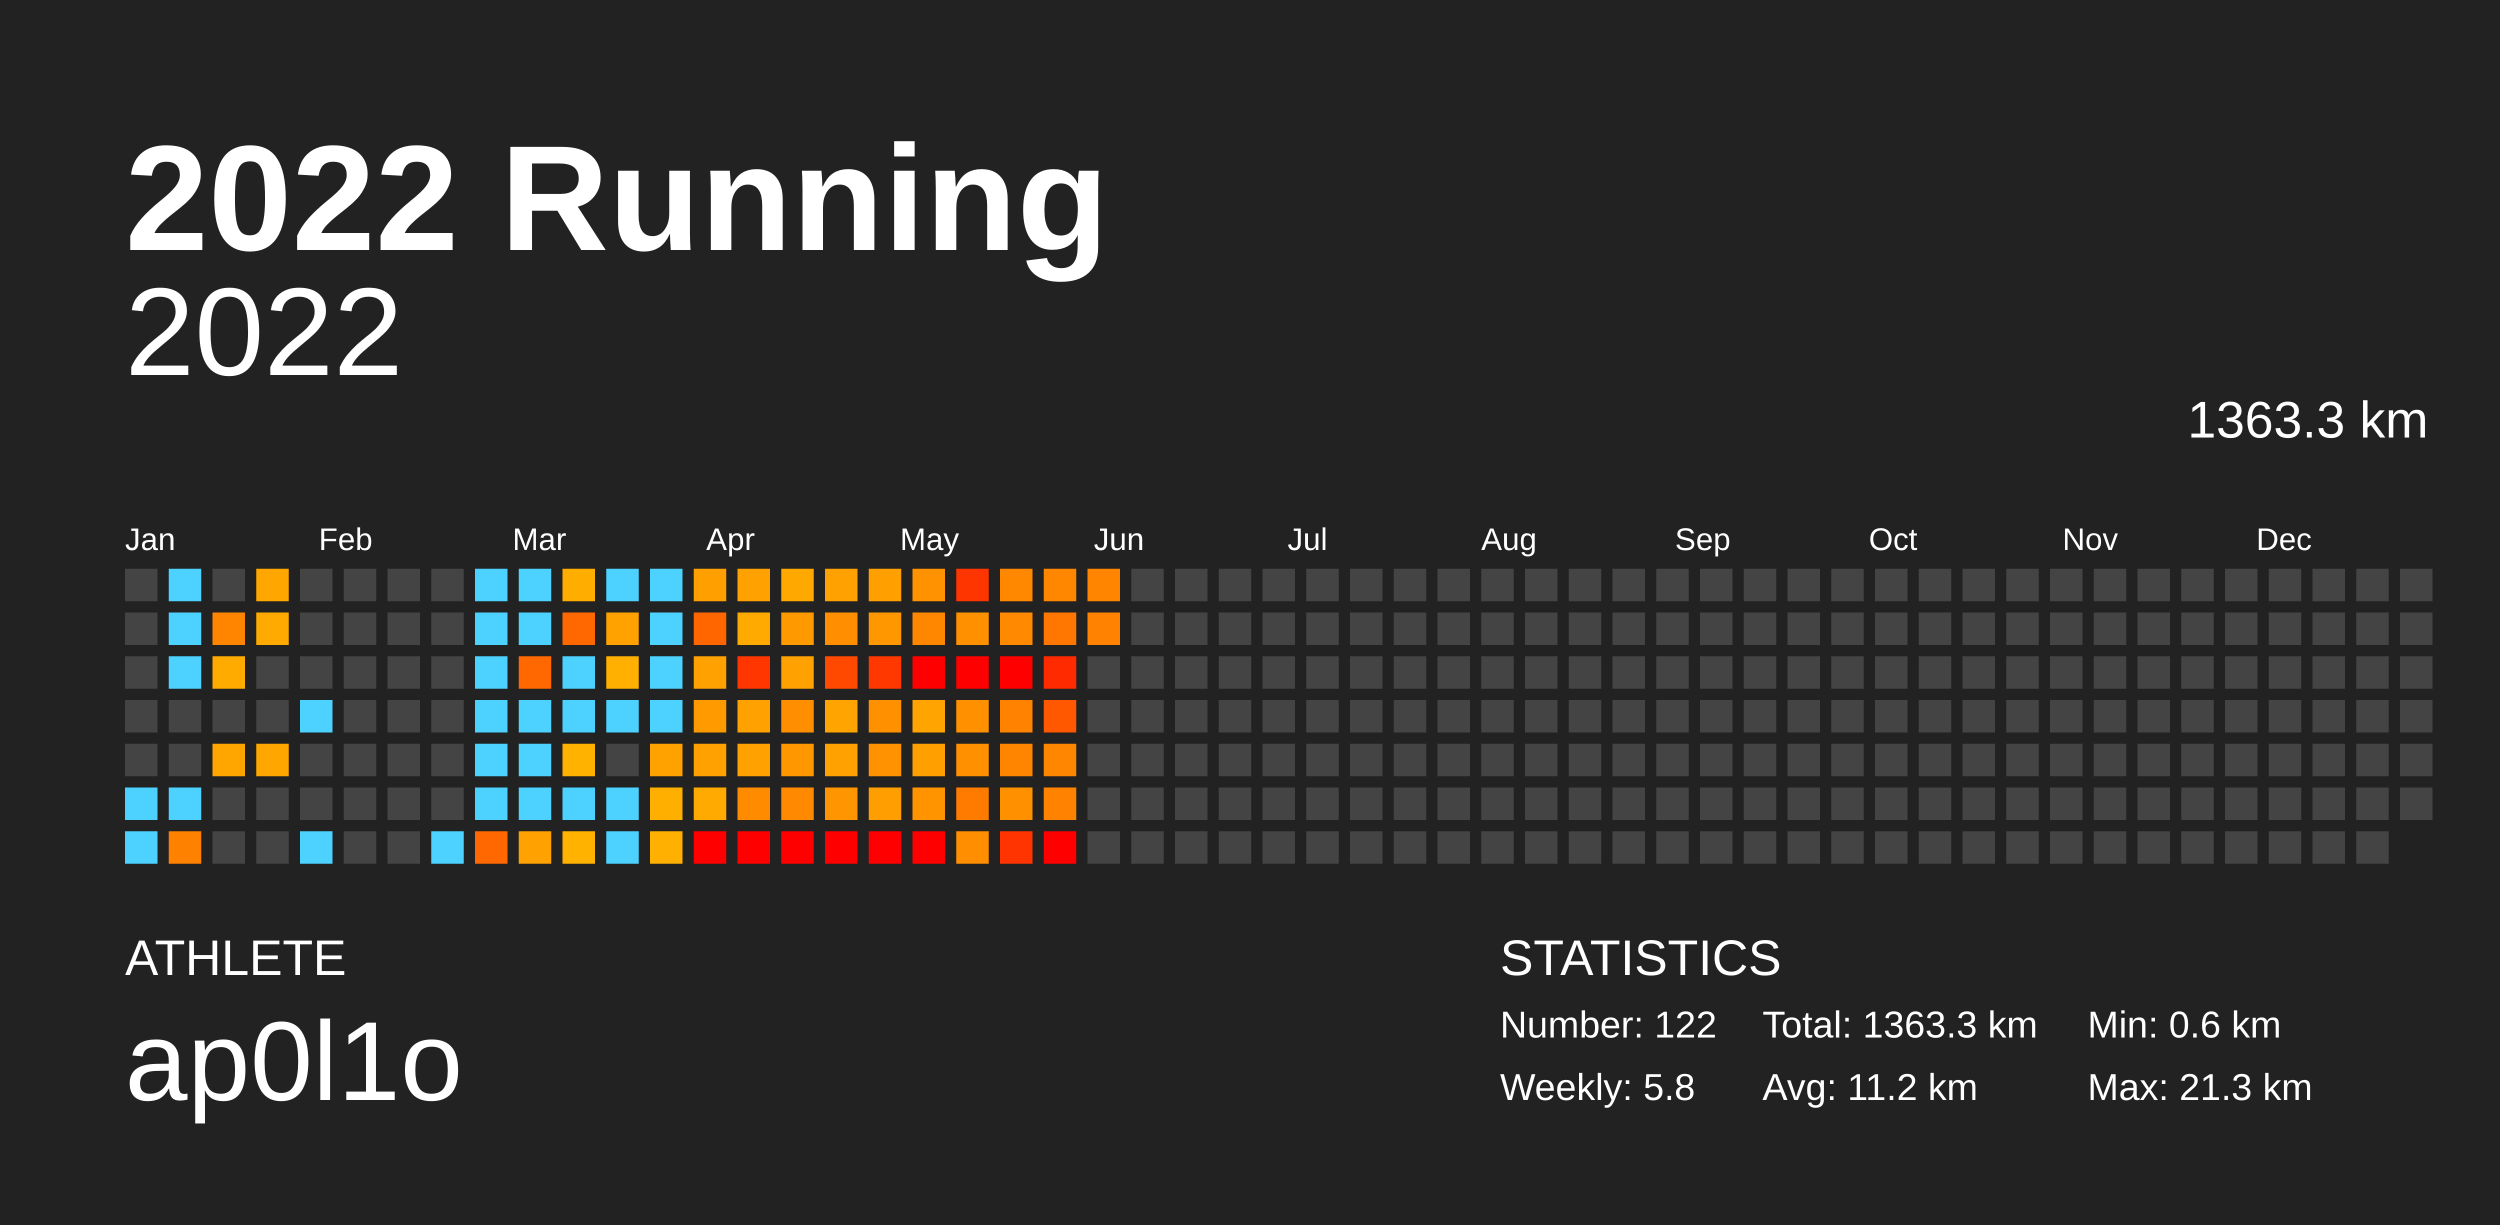
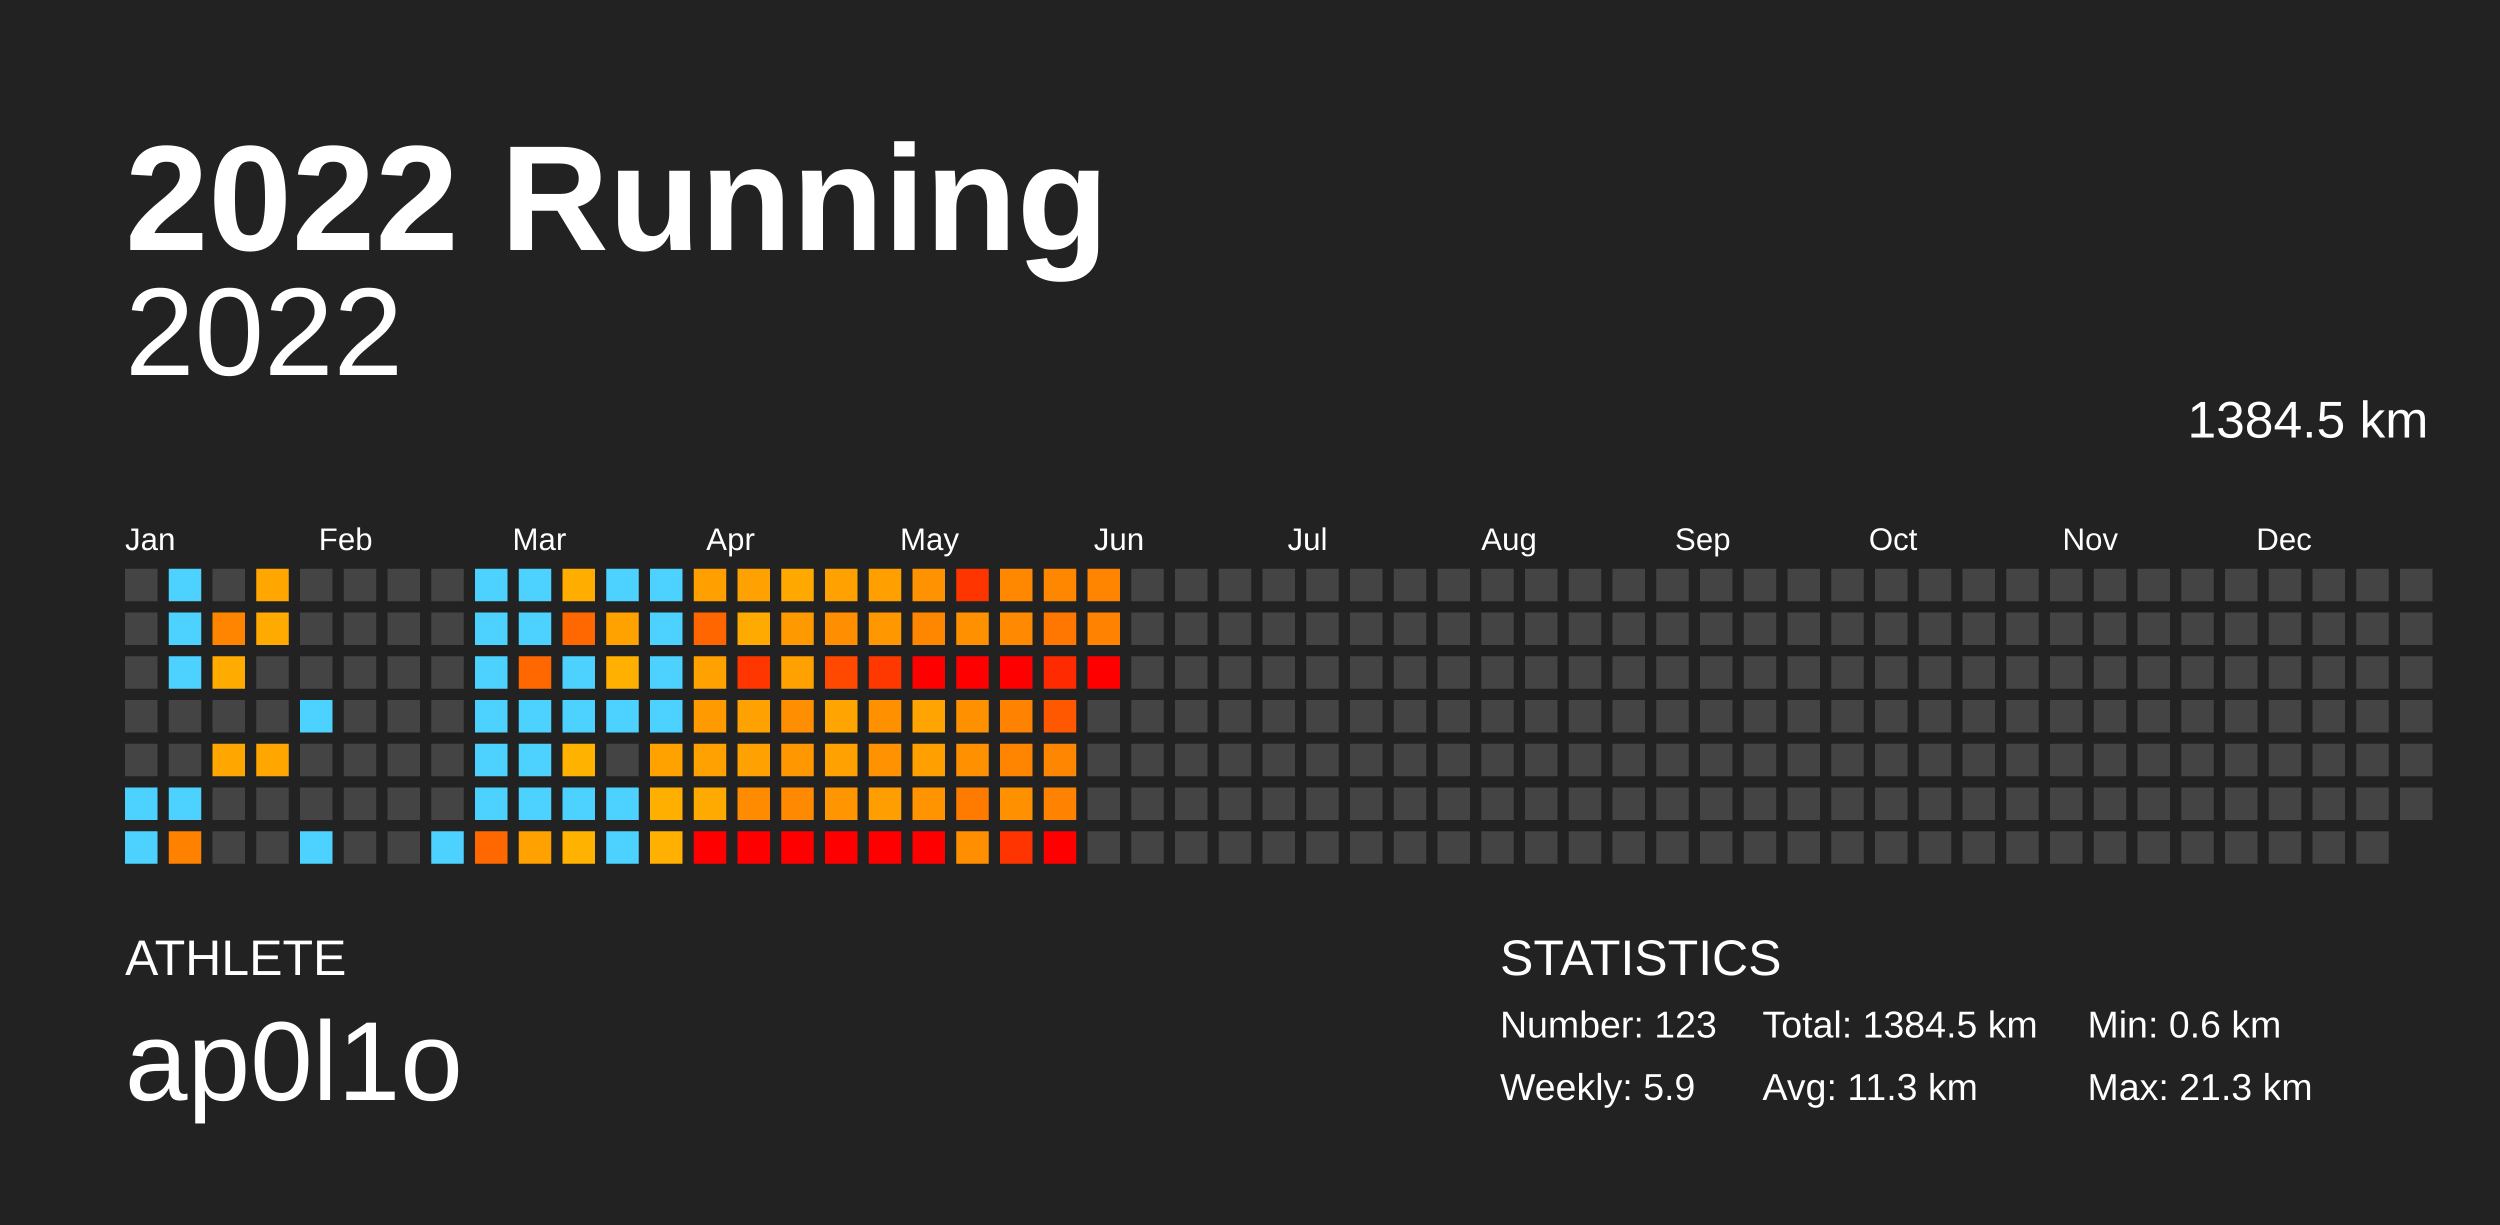
<svg xmlns="http://www.w3.org/2000/svg" baseProfile="full" height="98mm" version="1.1" viewBox="0,0,200,98" width="200mm">
  <defs />
  <rect fill="#222222" height="98" width="200" x="0" y="0" />
  <text fill="#FFFFFF" style="font-size:12px; font-family:Arial; font-weight:bold;" x="10" y="20">2022 Running</text>
  <text fill="#FFFFFF" style="font-size:4px; font-family:Arial" x="10" y="78">ATHLETE</text>
  <text fill="#FFFFFF" style="font-size:9px; font-family:Arial" x="10" y="88">ap0l1o</text>
  <text fill="#FFFFFF" style="font-size:4px; font-family:Arial" x="120" y="78">STATISTICS</text>
-   <text fill="#FFFFFF" style="font-size:3px; font-family:Arial" x="120" y="83">Number: 122</text>
-   <text fill="#FFFFFF" style="font-size:3px; font-family:Arial" x="120" y="88">Weekly: 5.8</text>
-   <text fill="#FFFFFF" style="font-size:3px; font-family:Arial" x="141" y="83">Total: 1363.3 km</text>
-   <text fill="#FFFFFF" style="font-size:3px; font-family:Arial" x="141" y="88">Avg: 11.2 km</text>
+   <text fill="#FFFFFF" style="font-size:3px; font-family:Arial" x="120" y="83">Number: 123</text>
+   <text fill="#FFFFFF" style="font-size:3px; font-family:Arial" x="120" y="88">Weekly: 5.9</text>
+   <text fill="#FFFFFF" style="font-size:3px; font-family:Arial" x="141" y="83">Total: 1384.5 km</text>
+   <text fill="#FFFFFF" style="font-size:3px; font-family:Arial" x="141" y="88">Avg: 11.3 km</text>
  <text fill="#FFFFFF" style="font-size:3px; font-family:Arial" x="167" y="83">Min: 0.6 km</text>
  <text fill="#FFFFFF" style="font-size:3px; font-family:Arial" x="167" y="88">Max: 21.3 km</text>
  <text alignment-baseline="hanging" fill="#FFFFFF" style="font-size:10.0px; font-family:Arial;" x="10" y="30">2022</text>
-   <text alignment-baseline="hanging" fill="#FFFFFF" style="font-size:4.125px; font-family:Arial;" x="175" y="35">1363.3 km</text>
+   <text alignment-baseline="hanging" fill="#FFFFFF" style="font-size:4.125px; font-family:Arial;" x="175" y="35">1384.5 km</text>
  <text fill="#FFFFFF" style="font-size:2.5px; font-family:Arial" x="10.0" y="44">Jan</text>
  <text fill="#FFFFFF" style="font-size:2.5px; font-family:Arial" x="25.5" y="44">Feb</text>
  <text fill="#FFFFFF" style="font-size:2.5px; font-family:Arial" x="41.0" y="44">Mar</text>
  <text fill="#FFFFFF" style="font-size:2.5px; font-family:Arial" x="56.5" y="44">Apr</text>
  <text fill="#FFFFFF" style="font-size:2.5px; font-family:Arial" x="72.0" y="44">May</text>
  <text fill="#FFFFFF" style="font-size:2.5px; font-family:Arial" x="87.5" y="44">Jun</text>
  <text fill="#FFFFFF" style="font-size:2.5px; font-family:Arial" x="103.0" y="44">Jul</text>
  <text fill="#FFFFFF" style="font-size:2.5px; font-family:Arial" x="118.5" y="44">Aug</text>
  <text fill="#FFFFFF" style="font-size:2.5px; font-family:Arial" x="134.0" y="44">Sep</text>
  <text fill="#FFFFFF" style="font-size:2.5px; font-family:Arial" x="149.5" y="44">Oct</text>
  <text fill="#FFFFFF" style="font-size:2.5px; font-family:Arial" x="165.0" y="44">Nov</text>
  <text fill="#FFFFFF" style="font-size:2.5px; font-family:Arial" x="180.5" y="44">Dec</text>
  <rect fill="#444444" height="2.6" width="2.6" x="10.0" y="45.5" />
  <rect fill="#444444" height="2.6" width="2.6" x="10.0" y="49.0" />
  <rect fill="#444444" height="2.6" width="2.6" x="10.0" y="52.5" />
  <rect fill="#444444" height="2.6" width="2.6" x="10.0" y="56.0" />
  <rect fill="#444444" height="2.6" width="2.6" x="10.0" y="59.5" />
  <rect fill="#4dd2ff" height="2.6" width="2.6" x="10.0" y="63.0" />
  <rect fill="#4dd2ff" height="2.6" width="2.6" x="10.0" y="66.5" />
  <rect fill="#4dd2ff" height="2.6" width="2.6" x="13.5" y="45.5" />
  <rect fill="#4dd2ff" height="2.6" width="2.6" x="13.5" y="49.0" />
  <rect fill="#4dd2ff" height="2.6" width="2.6" x="13.5" y="52.5" />
  <rect fill="#444444" height="2.6" width="2.6" x="13.5" y="56.0" />
  <rect fill="#444444" height="2.6" width="2.6" x="13.5" y="59.5" />
  <rect fill="#4dd2ff" height="2.6" width="2.6" x="13.5" y="63.0" />
  <rect fill="#ff8100" height="2.6" width="2.6" x="13.5" y="66.5" />
  <rect fill="#444444" height="2.6" width="2.6" x="17.0" y="45.5" />
  <rect fill="#ff8500" height="2.6" width="2.6" x="17.0" y="49.0" />
  <rect fill="#ffab00" height="2.6" width="2.6" x="17.0" y="52.5" />
  <rect fill="#444444" height="2.6" width="2.6" x="17.0" y="56.0" />
  <rect fill="#ffa700" height="2.6" width="2.6" x="17.0" y="59.5" />
  <rect fill="#444444" height="2.6" width="2.6" x="17.0" y="63.0" />
  <rect fill="#444444" height="2.6" width="2.6" x="17.0" y="66.5" />
  <rect fill="#ffa700" height="2.6" width="2.6" x="20.5" y="45.5" />
  <rect fill="#ffaa00" height="2.6" width="2.6" x="20.5" y="49.0" />
  <rect fill="#444444" height="2.6" width="2.6" x="20.5" y="52.5" />
  <rect fill="#444444" height="2.6" width="2.6" x="20.5" y="56.0" />
  <rect fill="#ffa700" height="2.6" width="2.6" x="20.5" y="59.5" />
  <rect fill="#444444" height="2.6" width="2.6" x="20.5" y="63.0" />
  <rect fill="#444444" height="2.6" width="2.6" x="20.5" y="66.5" />
  <rect fill="#444444" height="2.6" width="2.6" x="24.0" y="45.5" />
  <rect fill="#444444" height="2.6" width="2.6" x="24.0" y="49.0" />
  <rect fill="#444444" height="2.6" width="2.6" x="24.0" y="52.5" />
  <rect fill="#4dd2ff" height="2.6" width="2.6" x="24.0" y="56.0" />
  <rect fill="#444444" height="2.6" width="2.6" x="24.0" y="59.5" />
  <rect fill="#444444" height="2.6" width="2.6" x="24.0" y="63.0" />
  <rect fill="#4dd2ff" height="2.6" width="2.6" x="24.0" y="66.5" />
  <rect fill="#444444" height="2.6" width="2.6" x="27.5" y="45.5" />
  <rect fill="#444444" height="2.6" width="2.6" x="27.5" y="49.0" />
  <rect fill="#444444" height="2.6" width="2.6" x="27.5" y="52.5" />
  <rect fill="#444444" height="2.6" width="2.6" x="27.5" y="56.0" />
  <rect fill="#444444" height="2.6" width="2.6" x="27.5" y="59.5" />
  <rect fill="#444444" height="2.6" width="2.6" x="27.5" y="63.0" />
  <rect fill="#444444" height="2.6" width="2.6" x="27.5" y="66.5" />
  <rect fill="#444444" height="2.6" width="2.6" x="31.0" y="45.5" />
  <rect fill="#444444" height="2.6" width="2.6" x="31.0" y="49.0" />
  <rect fill="#444444" height="2.6" width="2.6" x="31.0" y="52.5" />
  <rect fill="#444444" height="2.6" width="2.6" x="31.0" y="56.0" />
  <rect fill="#444444" height="2.6" width="2.6" x="31.0" y="59.5" />
  <rect fill="#444444" height="2.6" width="2.6" x="31.0" y="63.0" />
  <rect fill="#444444" height="2.6" width="2.6" x="31.0" y="66.5" />
  <rect fill="#444444" height="2.6" width="2.6" x="34.5" y="45.5" />
  <rect fill="#444444" height="2.6" width="2.6" x="34.5" y="49.0" />
  <rect fill="#444444" height="2.6" width="2.6" x="34.5" y="52.5" />
  <rect fill="#444444" height="2.6" width="2.6" x="34.5" y="56.0" />
  <rect fill="#444444" height="2.6" width="2.6" x="34.5" y="59.5" />
  <rect fill="#444444" height="2.6" width="2.6" x="34.5" y="63.0" />
  <rect fill="#4dd2ff" height="2.6" width="2.6" x="34.5" y="66.5" />
  <rect fill="#4dd2ff" height="2.6" width="2.6" x="38.0" y="45.5" />
  <rect fill="#4dd2ff" height="2.6" width="2.6" x="38.0" y="49.0" />
  <rect fill="#4dd2ff" height="2.6" width="2.6" x="38.0" y="52.5" />
  <rect fill="#4dd2ff" height="2.6" width="2.6" x="38.0" y="56.0" />
  <rect fill="#4dd2ff" height="2.6" width="2.6" x="38.0" y="59.5" />
  <rect fill="#4dd2ff" height="2.6" width="2.6" x="38.0" y="63.0" />
  <rect fill="#ff6700" height="2.6" width="2.6" x="38.0" y="66.5" />
  <rect fill="#4dd2ff" height="2.6" width="2.6" x="41.5" y="45.5" />
  <rect fill="#4dd2ff" height="2.6" width="2.6" x="41.5" y="49.0" />
  <rect fill="#ff6700" height="2.6" width="2.6" x="41.5" y="52.5" />
  <rect fill="#4dd2ff" height="2.6" width="2.6" x="41.5" y="56.0" />
  <rect fill="#4dd2ff" height="2.6" width="2.6" x="41.5" y="59.5" />
  <rect fill="#4dd2ff" height="2.6" width="2.6" x="41.5" y="63.0" />
  <rect fill="#ffa100" height="2.6" width="2.6" x="41.5" y="66.5" />
  <rect fill="#ffae00" height="2.6" width="2.6" x="45.0" y="45.5" />
  <rect fill="#ff6700" height="2.6" width="2.6" x="45.0" y="49.0" />
  <rect fill="#4dd2ff" height="2.6" width="2.6" x="45.0" y="52.5" />
  <rect fill="#4dd2ff" height="2.6" width="2.6" x="45.0" y="56.0" />
  <rect fill="#ffb300" height="2.6" width="2.6" x="45.0" y="59.5" />
  <rect fill="#4dd2ff" height="2.6" width="2.6" x="45.0" y="63.0" />
  <rect fill="#ffb300" height="2.6" width="2.6" x="45.0" y="66.5" />
  <rect fill="#4dd2ff" height="2.6" width="2.6" x="48.5" y="45.5" />
  <rect fill="#ffa200" height="2.6" width="2.6" x="48.5" y="49.0" />
  <rect fill="#ffb000" height="2.6" width="2.6" x="48.5" y="52.5" />
  <rect fill="#4dd2ff" height="2.6" width="2.6" x="48.5" y="56.0" />
  <rect fill="#444444" height="2.6" width="2.6" x="48.5" y="59.5" />
  <rect fill="#4dd2ff" height="2.6" width="2.6" x="48.5" y="63.0" />
  <rect fill="#4dd2ff" height="2.6" width="2.6" x="48.5" y="66.5" />
  <rect fill="#4dd2ff" height="2.6" width="2.6" x="52.0" y="45.5" />
  <rect fill="#4dd2ff" height="2.6" width="2.6" x="52.0" y="49.0" />
  <rect fill="#4dd2ff" height="2.6" width="2.6" x="52.0" y="52.5" />
  <rect fill="#4dd2ff" height="2.6" width="2.6" x="52.0" y="56.0" />
  <rect fill="#ffa200" height="2.6" width="2.6" x="52.0" y="59.5" />
  <rect fill="#ffaf00" height="2.6" width="2.6" x="52.0" y="63.0" />
  <rect fill="#ffb000" height="2.6" width="2.6" x="52.0" y="66.5" />
  <rect fill="#ff9f00" height="2.6" width="2.6" x="55.5" y="45.5" />
  <rect fill="#ff6600" height="2.6" width="2.6" x="55.5" y="49.0" />
  <rect fill="#ffa100" height="2.6" width="2.6" x="55.5" y="52.5" />
  <rect fill="#ff9b00" height="2.6" width="2.6" x="55.5" y="56.0" />
  <rect fill="#ffa100" height="2.6" width="2.6" x="55.5" y="59.5" />
  <rect fill="#ffaa00" height="2.6" width="2.6" x="55.5" y="63.0" />
  <rect fill="red" height="2.6" width="2.6" x="55.5" y="66.5" />
  <rect fill="#ffa100" height="2.6" width="2.6" x="59.0" y="45.5" />
  <rect fill="#ffaa00" height="2.6" width="2.6" x="59.0" y="49.0" />
  <rect fill="#ff3600" height="2.6" width="2.6" x="59.0" y="52.5" />
  <rect fill="#ffa100" height="2.6" width="2.6" x="59.0" y="56.0" />
  <rect fill="#ffa100" height="2.6" width="2.6" x="59.0" y="59.5" />
  <rect fill="#ff8b00" height="2.6" width="2.6" x="59.0" y="63.0" />
  <rect fill="red" height="2.6" width="2.6" x="59.0" y="66.5" />
  <rect fill="#ffa800" height="2.6" width="2.6" x="62.5" y="45.5" />
  <rect fill="#ff9900" height="2.6" width="2.6" x="62.5" y="49.0" />
  <rect fill="#ffa100" height="2.6" width="2.6" x="62.5" y="52.5" />
  <rect fill="#ff8f00" height="2.6" width="2.6" x="62.5" y="56.0" />
  <rect fill="#ff9800" height="2.6" width="2.6" x="62.5" y="59.5" />
  <rect fill="#ff8900" height="2.6" width="2.6" x="62.5" y="63.0" />
  <rect fill="red" height="2.6" width="2.6" x="62.5" y="66.5" />
  <rect fill="#ffa100" height="2.6" width="2.6" x="66.0" y="45.5" />
  <rect fill="#ff8f00" height="2.6" width="2.6" x="66.0" y="49.0" />
  <rect fill="#ff4900" height="2.6" width="2.6" x="66.0" y="52.5" />
  <rect fill="#ffa400" height="2.6" width="2.6" x="66.0" y="56.0" />
  <rect fill="#ffa100" height="2.6" width="2.6" x="66.0" y="59.5" />
  <rect fill="#ff9500" height="2.6" width="2.6" x="66.0" y="63.0" />
  <rect fill="red" height="2.6" width="2.6" x="66.0" y="66.5" />
  <rect fill="#ffa000" height="2.6" width="2.6" x="69.5" y="45.5" />
  <rect fill="#ff9700" height="2.6" width="2.6" x="69.5" y="49.0" />
  <rect fill="#ff3800" height="2.6" width="2.6" x="69.5" y="52.5" />
  <rect fill="#ff9100" height="2.6" width="2.6" x="69.5" y="56.0" />
  <rect fill="#ff9200" height="2.6" width="2.6" x="69.5" y="59.5" />
  <rect fill="#ff9e00" height="2.6" width="2.6" x="69.5" y="63.0" />
  <rect fill="red" height="2.6" width="2.6" x="69.5" y="66.5" />
  <rect fill="#ff9200" height="2.6" width="2.6" x="73.0" y="45.5" />
  <rect fill="#ff8700" height="2.6" width="2.6" x="73.0" y="49.0" />
  <rect fill="red" height="2.6" width="2.6" x="73.0" y="52.5" />
  <rect fill="#ffa400" height="2.6" width="2.6" x="73.0" y="56.0" />
  <rect fill="#ff9f00" height="2.6" width="2.6" x="73.0" y="59.5" />
  <rect fill="#ff9400" height="2.6" width="2.6" x="73.0" y="63.0" />
  <rect fill="red" height="2.6" width="2.6" x="73.0" y="66.5" />
  <rect fill="#ff3500" height="2.6" width="2.6" x="76.5" y="45.5" />
  <rect fill="#ff9100" height="2.6" width="2.6" x="76.5" y="49.0" />
  <rect fill="red" height="2.6" width="2.6" x="76.5" y="52.5" />
  <rect fill="#ff9000" height="2.6" width="2.6" x="76.5" y="56.0" />
  <rect fill="#ff9000" height="2.6" width="2.6" x="76.5" y="59.5" />
  <rect fill="#ff7b00" height="2.6" width="2.6" x="76.5" y="63.0" />
  <rect fill="#ff8e00" height="2.6" width="2.6" x="76.5" y="66.5" />
  <rect fill="#ff8800" height="2.6" width="2.6" x="80.0" y="45.5" />
  <rect fill="#ff8900" height="2.6" width="2.6" x="80.0" y="49.0" />
  <rect fill="red" height="2.6" width="2.6" x="80.0" y="52.5" />
  <rect fill="#ff8200" height="2.6" width="2.6" x="80.0" y="56.0" />
  <rect fill="#ff8400" height="2.6" width="2.6" x="80.0" y="59.5" />
  <rect fill="#ff9100" height="2.6" width="2.6" x="80.0" y="63.0" />
  <rect fill="#ff3400" height="2.6" width="2.6" x="80.0" y="66.5" />
  <rect fill="#ff8700" height="2.6" width="2.6" x="83.5" y="45.5" />
  <rect fill="#ff7700" height="2.6" width="2.6" x="83.5" y="49.0" />
  <rect fill="#ff2a00" height="2.6" width="2.6" x="83.5" y="52.5" />
  <rect fill="#ff5800" height="2.6" width="2.6" x="83.5" y="56.0" />
  <rect fill="#ff8600" height="2.6" width="2.6" x="83.5" y="59.5" />
  <rect fill="#ff8300" height="2.6" width="2.6" x="83.5" y="63.0" />
  <rect fill="red" height="2.6" width="2.6" x="83.5" y="66.5" />
  <rect fill="#ff8400" height="2.6" width="2.6" x="87.0" y="45.5" />
  <rect fill="#ff8200" height="2.6" width="2.6" x="87.0" y="49.0" />
-   <rect fill="#444444" height="2.6" width="2.6" x="87.0" y="52.5" />
+   <rect fill="red" height="2.6" width="2.6" x="87.0" y="52.5" />
  <rect fill="#444444" height="2.6" width="2.6" x="87.0" y="56.0" />
  <rect fill="#444444" height="2.6" width="2.6" x="87.0" y="59.5" />
  <rect fill="#444444" height="2.6" width="2.6" x="87.0" y="63.0" />
  <rect fill="#444444" height="2.6" width="2.6" x="87.0" y="66.5" />
  <rect fill="#444444" height="2.6" width="2.6" x="90.5" y="45.5" />
  <rect fill="#444444" height="2.6" width="2.6" x="90.5" y="49.0" />
  <rect fill="#444444" height="2.6" width="2.6" x="90.5" y="52.5" />
  <rect fill="#444444" height="2.6" width="2.6" x="90.5" y="56.0" />
  <rect fill="#444444" height="2.6" width="2.6" x="90.5" y="59.5" />
  <rect fill="#444444" height="2.6" width="2.6" x="90.5" y="63.0" />
  <rect fill="#444444" height="2.6" width="2.6" x="90.5" y="66.5" />
  <rect fill="#444444" height="2.6" width="2.6" x="94.0" y="45.5" />
  <rect fill="#444444" height="2.6" width="2.6" x="94.0" y="49.0" />
  <rect fill="#444444" height="2.6" width="2.6" x="94.0" y="52.5" />
  <rect fill="#444444" height="2.6" width="2.6" x="94.0" y="56.0" />
  <rect fill="#444444" height="2.6" width="2.6" x="94.0" y="59.5" />
  <rect fill="#444444" height="2.6" width="2.6" x="94.0" y="63.0" />
  <rect fill="#444444" height="2.6" width="2.6" x="94.0" y="66.5" />
  <rect fill="#444444" height="2.6" width="2.6" x="97.5" y="45.5" />
  <rect fill="#444444" height="2.6" width="2.6" x="97.5" y="49.0" />
  <rect fill="#444444" height="2.6" width="2.6" x="97.5" y="52.5" />
  <rect fill="#444444" height="2.6" width="2.6" x="97.5" y="56.0" />
  <rect fill="#444444" height="2.6" width="2.6" x="97.5" y="59.5" />
  <rect fill="#444444" height="2.6" width="2.6" x="97.5" y="63.0" />
  <rect fill="#444444" height="2.6" width="2.6" x="97.5" y="66.5" />
  <rect fill="#444444" height="2.6" width="2.6" x="101.0" y="45.5" />
  <rect fill="#444444" height="2.6" width="2.6" x="101.0" y="49.0" />
  <rect fill="#444444" height="2.6" width="2.6" x="101.0" y="52.5" />
  <rect fill="#444444" height="2.6" width="2.6" x="101.0" y="56.0" />
  <rect fill="#444444" height="2.6" width="2.6" x="101.0" y="59.5" />
  <rect fill="#444444" height="2.6" width="2.6" x="101.0" y="63.0" />
  <rect fill="#444444" height="2.6" width="2.6" x="101.0" y="66.5" />
  <rect fill="#444444" height="2.6" width="2.6" x="104.5" y="45.5" />
  <rect fill="#444444" height="2.6" width="2.6" x="104.5" y="49.0" />
  <rect fill="#444444" height="2.6" width="2.6" x="104.5" y="52.5" />
  <rect fill="#444444" height="2.6" width="2.6" x="104.5" y="56.0" />
  <rect fill="#444444" height="2.6" width="2.6" x="104.5" y="59.5" />
  <rect fill="#444444" height="2.6" width="2.6" x="104.5" y="63.0" />
  <rect fill="#444444" height="2.6" width="2.6" x="104.5" y="66.5" />
  <rect fill="#444444" height="2.6" width="2.6" x="108.0" y="45.5" />
  <rect fill="#444444" height="2.6" width="2.6" x="108.0" y="49.0" />
  <rect fill="#444444" height="2.6" width="2.6" x="108.0" y="52.5" />
  <rect fill="#444444" height="2.6" width="2.6" x="108.0" y="56.0" />
  <rect fill="#444444" height="2.6" width="2.6" x="108.0" y="59.5" />
  <rect fill="#444444" height="2.6" width="2.6" x="108.0" y="63.0" />
  <rect fill="#444444" height="2.6" width="2.6" x="108.0" y="66.5" />
  <rect fill="#444444" height="2.6" width="2.6" x="111.5" y="45.5" />
  <rect fill="#444444" height="2.6" width="2.6" x="111.5" y="49.0" />
  <rect fill="#444444" height="2.6" width="2.6" x="111.5" y="52.5" />
  <rect fill="#444444" height="2.6" width="2.6" x="111.5" y="56.0" />
  <rect fill="#444444" height="2.6" width="2.6" x="111.5" y="59.5" />
  <rect fill="#444444" height="2.6" width="2.6" x="111.5" y="63.0" />
  <rect fill="#444444" height="2.6" width="2.6" x="111.5" y="66.5" />
  <rect fill="#444444" height="2.6" width="2.6" x="115.0" y="45.5" />
  <rect fill="#444444" height="2.6" width="2.6" x="115.0" y="49.0" />
  <rect fill="#444444" height="2.6" width="2.6" x="115.0" y="52.5" />
  <rect fill="#444444" height="2.6" width="2.6" x="115.0" y="56.0" />
  <rect fill="#444444" height="2.6" width="2.6" x="115.0" y="59.5" />
  <rect fill="#444444" height="2.6" width="2.6" x="115.0" y="63.0" />
  <rect fill="#444444" height="2.6" width="2.6" x="115.0" y="66.5" />
  <rect fill="#444444" height="2.6" width="2.6" x="118.5" y="45.5" />
  <rect fill="#444444" height="2.6" width="2.6" x="118.5" y="49.0" />
  <rect fill="#444444" height="2.6" width="2.6" x="118.5" y="52.5" />
  <rect fill="#444444" height="2.6" width="2.6" x="118.5" y="56.0" />
  <rect fill="#444444" height="2.6" width="2.6" x="118.5" y="59.5" />
  <rect fill="#444444" height="2.6" width="2.6" x="118.5" y="63.0" />
  <rect fill="#444444" height="2.6" width="2.6" x="118.5" y="66.5" />
  <rect fill="#444444" height="2.6" width="2.6" x="122.0" y="45.5" />
  <rect fill="#444444" height="2.6" width="2.6" x="122.0" y="49.0" />
  <rect fill="#444444" height="2.6" width="2.6" x="122.0" y="52.5" />
  <rect fill="#444444" height="2.6" width="2.6" x="122.0" y="56.0" />
  <rect fill="#444444" height="2.6" width="2.6" x="122.0" y="59.5" />
  <rect fill="#444444" height="2.6" width="2.6" x="122.0" y="63.0" />
  <rect fill="#444444" height="2.6" width="2.6" x="122.0" y="66.5" />
  <rect fill="#444444" height="2.6" width="2.6" x="125.5" y="45.5" />
  <rect fill="#444444" height="2.6" width="2.6" x="125.5" y="49.0" />
  <rect fill="#444444" height="2.6" width="2.6" x="125.5" y="52.5" />
  <rect fill="#444444" height="2.6" width="2.6" x="125.5" y="56.0" />
  <rect fill="#444444" height="2.6" width="2.6" x="125.5" y="59.5" />
  <rect fill="#444444" height="2.6" width="2.6" x="125.5" y="63.0" />
  <rect fill="#444444" height="2.6" width="2.6" x="125.5" y="66.5" />
  <rect fill="#444444" height="2.6" width="2.6" x="129.0" y="45.5" />
  <rect fill="#444444" height="2.6" width="2.6" x="129.0" y="49.0" />
  <rect fill="#444444" height="2.6" width="2.6" x="129.0" y="52.5" />
  <rect fill="#444444" height="2.6" width="2.6" x="129.0" y="56.0" />
  <rect fill="#444444" height="2.6" width="2.6" x="129.0" y="59.5" />
  <rect fill="#444444" height="2.6" width="2.6" x="129.0" y="63.0" />
  <rect fill="#444444" height="2.6" width="2.6" x="129.0" y="66.5" />
  <rect fill="#444444" height="2.6" width="2.6" x="132.5" y="45.5" />
  <rect fill="#444444" height="2.6" width="2.6" x="132.5" y="49.0" />
  <rect fill="#444444" height="2.6" width="2.6" x="132.5" y="52.5" />
  <rect fill="#444444" height="2.6" width="2.6" x="132.5" y="56.0" />
  <rect fill="#444444" height="2.6" width="2.6" x="132.5" y="59.5" />
  <rect fill="#444444" height="2.6" width="2.6" x="132.5" y="63.0" />
  <rect fill="#444444" height="2.6" width="2.6" x="132.5" y="66.5" />
  <rect fill="#444444" height="2.6" width="2.6" x="136.0" y="45.5" />
  <rect fill="#444444" height="2.6" width="2.6" x="136.0" y="49.0" />
  <rect fill="#444444" height="2.6" width="2.6" x="136.0" y="52.5" />
  <rect fill="#444444" height="2.6" width="2.6" x="136.0" y="56.0" />
  <rect fill="#444444" height="2.6" width="2.6" x="136.0" y="59.5" />
  <rect fill="#444444" height="2.6" width="2.6" x="136.0" y="63.0" />
  <rect fill="#444444" height="2.6" width="2.6" x="136.0" y="66.5" />
  <rect fill="#444444" height="2.6" width="2.6" x="139.5" y="45.5" />
  <rect fill="#444444" height="2.6" width="2.6" x="139.5" y="49.0" />
  <rect fill="#444444" height="2.6" width="2.6" x="139.5" y="52.5" />
  <rect fill="#444444" height="2.6" width="2.6" x="139.5" y="56.0" />
  <rect fill="#444444" height="2.6" width="2.6" x="139.5" y="59.5" />
  <rect fill="#444444" height="2.6" width="2.6" x="139.5" y="63.0" />
  <rect fill="#444444" height="2.6" width="2.6" x="139.5" y="66.5" />
  <rect fill="#444444" height="2.6" width="2.6" x="143.0" y="45.5" />
  <rect fill="#444444" height="2.6" width="2.6" x="143.0" y="49.0" />
  <rect fill="#444444" height="2.6" width="2.6" x="143.0" y="52.5" />
  <rect fill="#444444" height="2.6" width="2.6" x="143.0" y="56.0" />
  <rect fill="#444444" height="2.6" width="2.6" x="143.0" y="59.5" />
  <rect fill="#444444" height="2.6" width="2.6" x="143.0" y="63.0" />
  <rect fill="#444444" height="2.6" width="2.6" x="143.0" y="66.5" />
  <rect fill="#444444" height="2.6" width="2.6" x="146.5" y="45.5" />
  <rect fill="#444444" height="2.6" width="2.6" x="146.5" y="49.0" />
  <rect fill="#444444" height="2.6" width="2.6" x="146.5" y="52.5" />
  <rect fill="#444444" height="2.6" width="2.6" x="146.5" y="56.0" />
  <rect fill="#444444" height="2.6" width="2.6" x="146.5" y="59.5" />
  <rect fill="#444444" height="2.6" width="2.6" x="146.5" y="63.0" />
  <rect fill="#444444" height="2.6" width="2.6" x="146.5" y="66.5" />
  <rect fill="#444444" height="2.6" width="2.6" x="150.0" y="45.5" />
  <rect fill="#444444" height="2.6" width="2.6" x="150.0" y="49.0" />
  <rect fill="#444444" height="2.6" width="2.6" x="150.0" y="52.5" />
  <rect fill="#444444" height="2.6" width="2.6" x="150.0" y="56.0" />
  <rect fill="#444444" height="2.6" width="2.6" x="150.0" y="59.5" />
  <rect fill="#444444" height="2.6" width="2.6" x="150.0" y="63.0" />
  <rect fill="#444444" height="2.6" width="2.6" x="150.0" y="66.5" />
  <rect fill="#444444" height="2.6" width="2.6" x="153.5" y="45.5" />
  <rect fill="#444444" height="2.6" width="2.6" x="153.5" y="49.0" />
  <rect fill="#444444" height="2.6" width="2.6" x="153.5" y="52.5" />
  <rect fill="#444444" height="2.6" width="2.6" x="153.5" y="56.0" />
  <rect fill="#444444" height="2.6" width="2.6" x="153.5" y="59.5" />
  <rect fill="#444444" height="2.6" width="2.6" x="153.5" y="63.0" />
  <rect fill="#444444" height="2.6" width="2.6" x="153.5" y="66.5" />
  <rect fill="#444444" height="2.6" width="2.6" x="157.0" y="45.5" />
  <rect fill="#444444" height="2.6" width="2.6" x="157.0" y="49.0" />
  <rect fill="#444444" height="2.6" width="2.6" x="157.0" y="52.5" />
  <rect fill="#444444" height="2.6" width="2.6" x="157.0" y="56.0" />
  <rect fill="#444444" height="2.6" width="2.6" x="157.0" y="59.5" />
  <rect fill="#444444" height="2.6" width="2.6" x="157.0" y="63.0" />
  <rect fill="#444444" height="2.6" width="2.6" x="157.0" y="66.5" />
  <rect fill="#444444" height="2.6" width="2.6" x="160.5" y="45.5" />
  <rect fill="#444444" height="2.6" width="2.6" x="160.5" y="49.0" />
  <rect fill="#444444" height="2.6" width="2.6" x="160.5" y="52.5" />
  <rect fill="#444444" height="2.6" width="2.6" x="160.5" y="56.0" />
  <rect fill="#444444" height="2.6" width="2.6" x="160.5" y="59.5" />
  <rect fill="#444444" height="2.6" width="2.6" x="160.5" y="63.0" />
  <rect fill="#444444" height="2.6" width="2.6" x="160.5" y="66.5" />
  <rect fill="#444444" height="2.6" width="2.6" x="164.0" y="45.5" />
  <rect fill="#444444" height="2.6" width="2.6" x="164.0" y="49.0" />
  <rect fill="#444444" height="2.6" width="2.6" x="164.0" y="52.5" />
  <rect fill="#444444" height="2.6" width="2.6" x="164.0" y="56.0" />
  <rect fill="#444444" height="2.6" width="2.6" x="164.0" y="59.5" />
  <rect fill="#444444" height="2.6" width="2.6" x="164.0" y="63.0" />
  <rect fill="#444444" height="2.6" width="2.6" x="164.0" y="66.5" />
  <rect fill="#444444" height="2.6" width="2.6" x="167.5" y="45.5" />
  <rect fill="#444444" height="2.6" width="2.6" x="167.5" y="49.0" />
  <rect fill="#444444" height="2.6" width="2.6" x="167.5" y="52.5" />
  <rect fill="#444444" height="2.6" width="2.6" x="167.5" y="56.0" />
  <rect fill="#444444" height="2.6" width="2.6" x="167.5" y="59.5" />
  <rect fill="#444444" height="2.6" width="2.6" x="167.5" y="63.0" />
  <rect fill="#444444" height="2.6" width="2.6" x="167.5" y="66.5" />
  <rect fill="#444444" height="2.6" width="2.6" x="171.0" y="45.5" />
  <rect fill="#444444" height="2.6" width="2.6" x="171.0" y="49.0" />
  <rect fill="#444444" height="2.6" width="2.6" x="171.0" y="52.5" />
  <rect fill="#444444" height="2.6" width="2.6" x="171.0" y="56.0" />
  <rect fill="#444444" height="2.6" width="2.6" x="171.0" y="59.5" />
  <rect fill="#444444" height="2.6" width="2.6" x="171.0" y="63.0" />
  <rect fill="#444444" height="2.6" width="2.6" x="171.0" y="66.5" />
  <rect fill="#444444" height="2.6" width="2.6" x="174.5" y="45.5" />
  <rect fill="#444444" height="2.6" width="2.6" x="174.5" y="49.0" />
  <rect fill="#444444" height="2.6" width="2.6" x="174.5" y="52.5" />
  <rect fill="#444444" height="2.6" width="2.6" x="174.5" y="56.0" />
  <rect fill="#444444" height="2.6" width="2.6" x="174.5" y="59.5" />
  <rect fill="#444444" height="2.6" width="2.6" x="174.5" y="63.0" />
  <rect fill="#444444" height="2.6" width="2.6" x="174.5" y="66.5" />
  <rect fill="#444444" height="2.6" width="2.6" x="178.0" y="45.5" />
  <rect fill="#444444" height="2.6" width="2.6" x="178.0" y="49.0" />
  <rect fill="#444444" height="2.6" width="2.6" x="178.0" y="52.5" />
  <rect fill="#444444" height="2.6" width="2.6" x="178.0" y="56.0" />
  <rect fill="#444444" height="2.6" width="2.6" x="178.0" y="59.5" />
  <rect fill="#444444" height="2.6" width="2.6" x="178.0" y="63.0" />
  <rect fill="#444444" height="2.6" width="2.6" x="178.0" y="66.5" />
  <rect fill="#444444" height="2.6" width="2.6" x="181.5" y="45.5" />
  <rect fill="#444444" height="2.6" width="2.6" x="181.5" y="49.0" />
  <rect fill="#444444" height="2.6" width="2.6" x="181.5" y="52.5" />
  <rect fill="#444444" height="2.6" width="2.6" x="181.5" y="56.0" />
  <rect fill="#444444" height="2.6" width="2.6" x="181.5" y="59.5" />
  <rect fill="#444444" height="2.6" width="2.6" x="181.5" y="63.0" />
  <rect fill="#444444" height="2.6" width="2.6" x="181.5" y="66.5" />
  <rect fill="#444444" height="2.6" width="2.6" x="185.0" y="45.5" />
  <rect fill="#444444" height="2.6" width="2.6" x="185.0" y="49.0" />
  <rect fill="#444444" height="2.6" width="2.6" x="185.0" y="52.5" />
  <rect fill="#444444" height="2.6" width="2.6" x="185.0" y="56.0" />
  <rect fill="#444444" height="2.6" width="2.6" x="185.0" y="59.5" />
  <rect fill="#444444" height="2.6" width="2.6" x="185.0" y="63.0" />
  <rect fill="#444444" height="2.6" width="2.6" x="185.0" y="66.5" />
  <rect fill="#444444" height="2.6" width="2.6" x="188.5" y="45.5" />
  <rect fill="#444444" height="2.6" width="2.6" x="188.5" y="49.0" />
  <rect fill="#444444" height="2.6" width="2.6" x="188.5" y="52.5" />
  <rect fill="#444444" height="2.6" width="2.6" x="188.5" y="56.0" />
  <rect fill="#444444" height="2.6" width="2.6" x="188.5" y="59.5" />
  <rect fill="#444444" height="2.6" width="2.6" x="188.5" y="63.0" />
  <rect fill="#444444" height="2.6" width="2.6" x="188.5" y="66.5" />
  <rect fill="#444444" height="2.6" width="2.6" x="192.0" y="45.5" />
  <rect fill="#444444" height="2.6" width="2.6" x="192.0" y="49.0" />
  <rect fill="#444444" height="2.6" width="2.6" x="192.0" y="52.5" />
  <rect fill="#444444" height="2.6" width="2.6" x="192.0" y="56.0" />
  <rect fill="#444444" height="2.6" width="2.6" x="192.0" y="59.5" />
  <rect fill="#444444" height="2.6" width="2.6" x="192.0" y="63.0" />
</svg>
